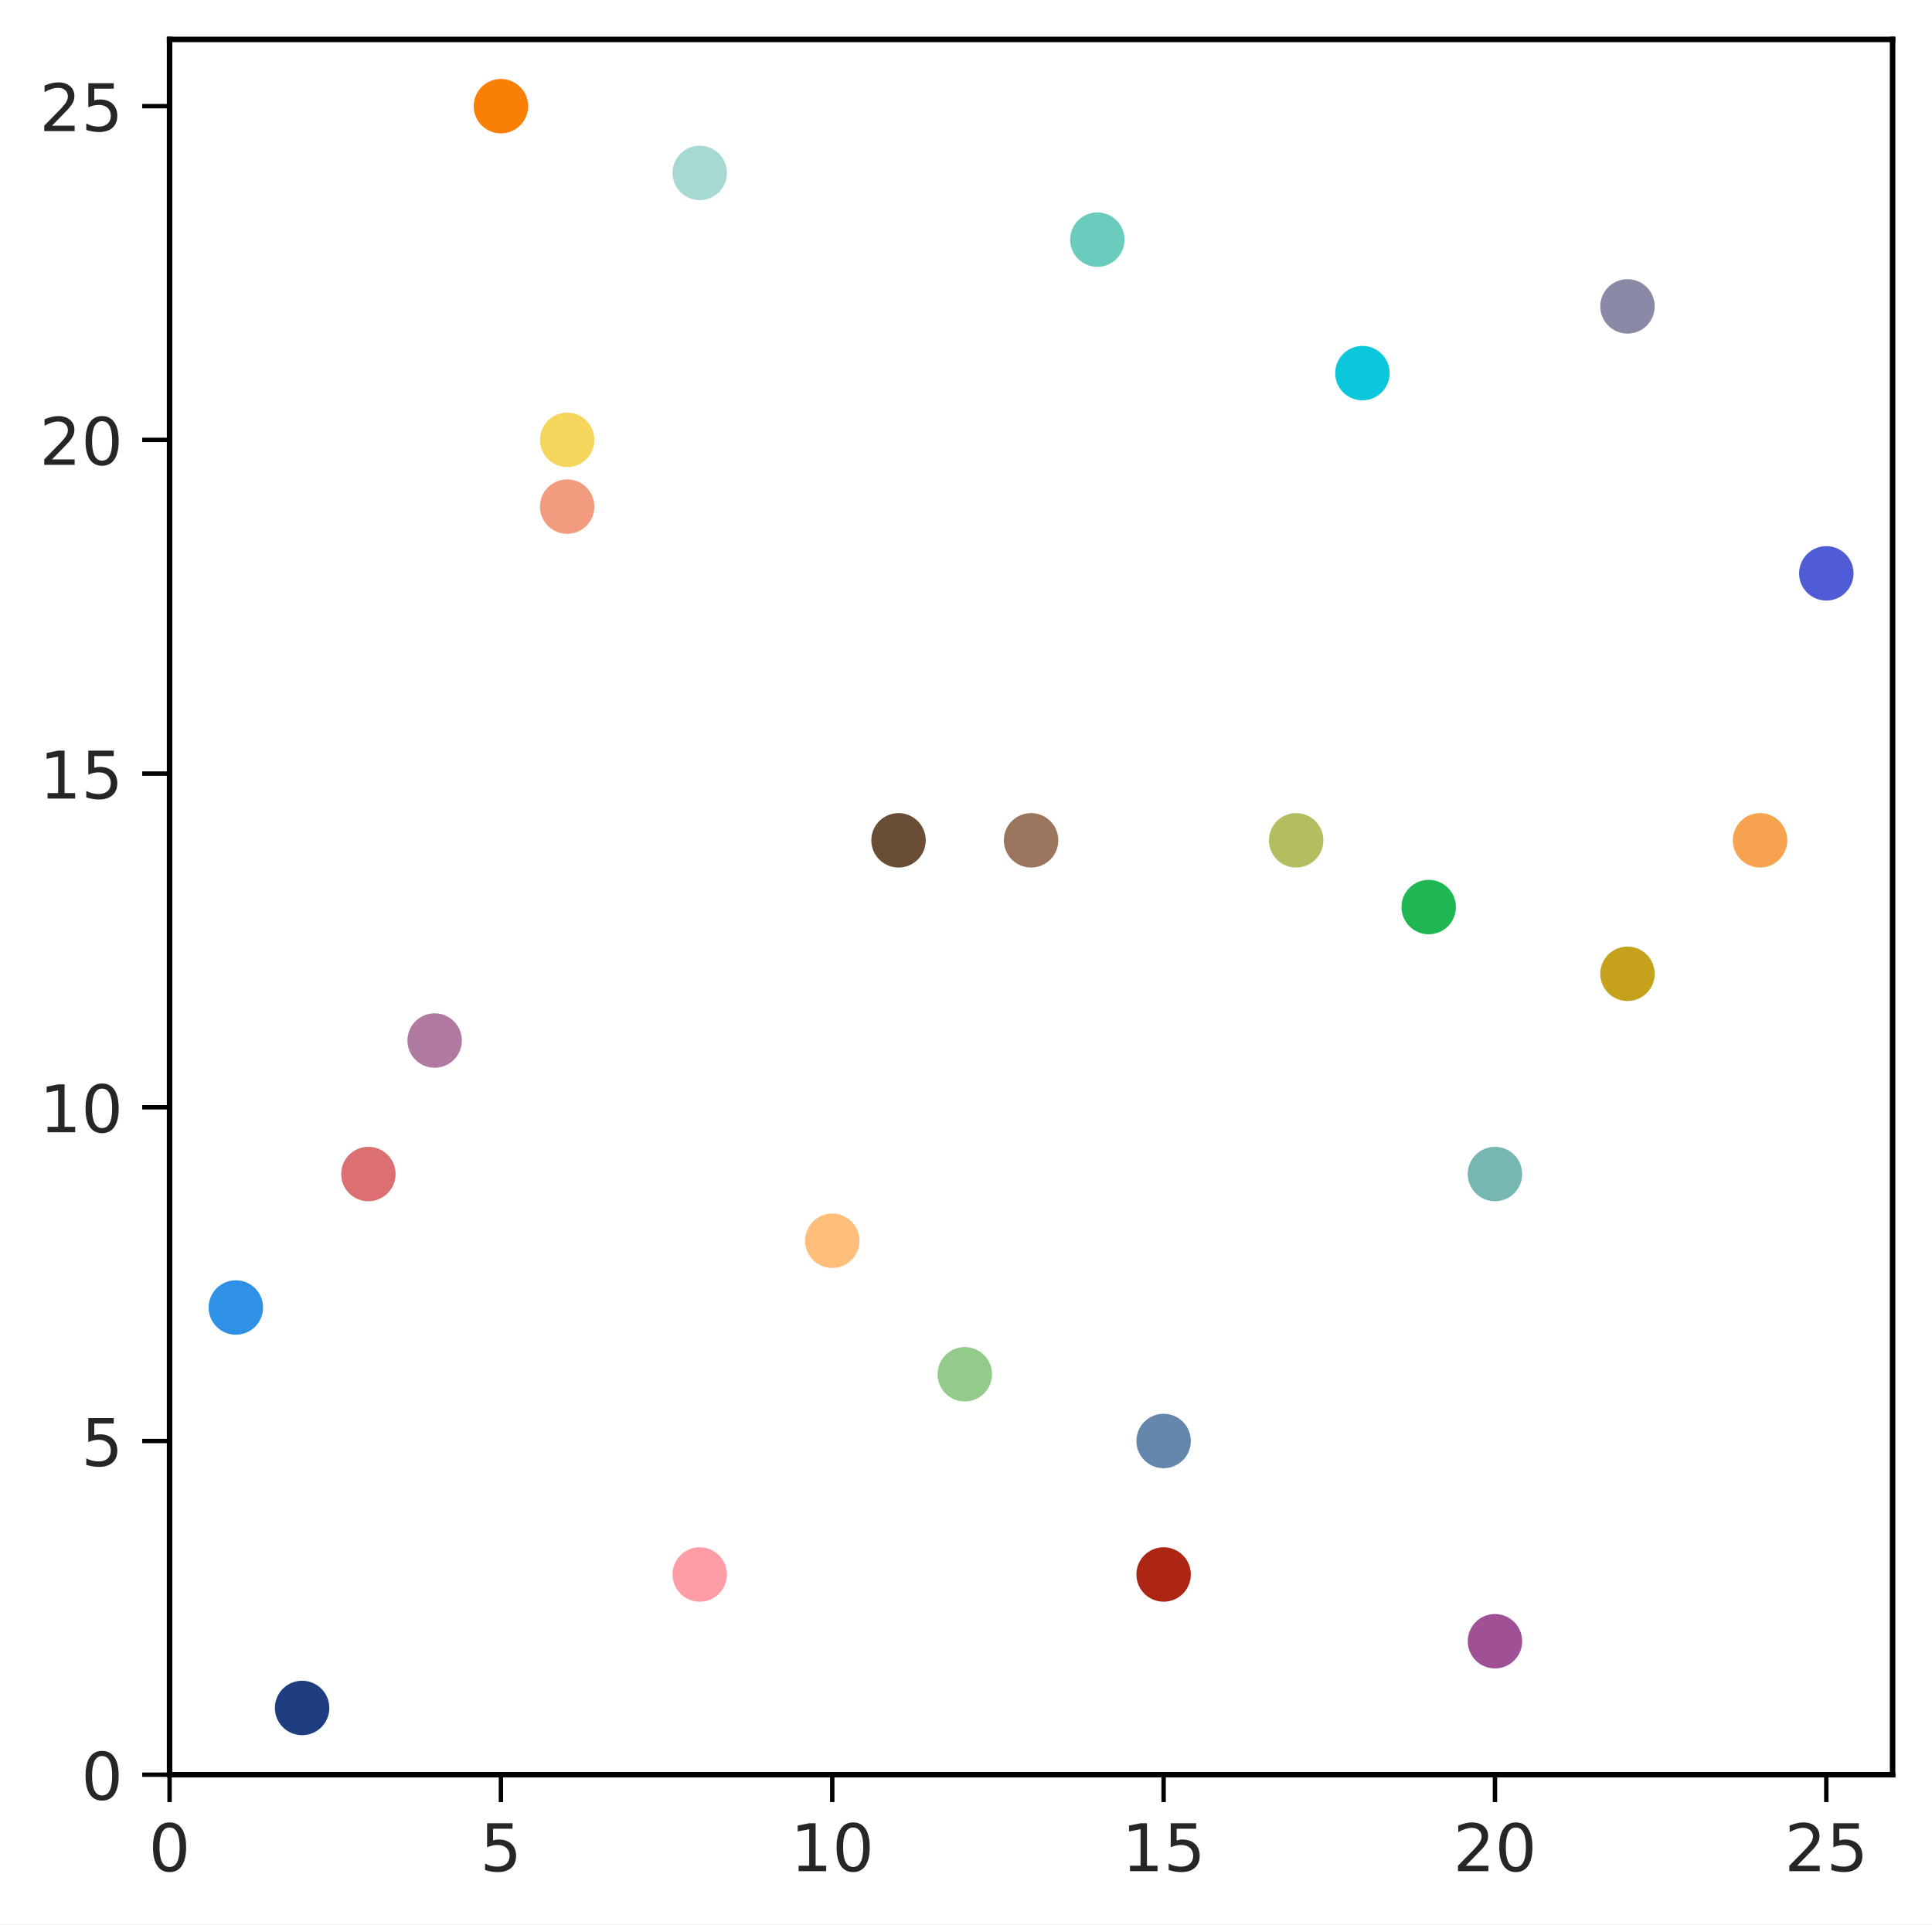
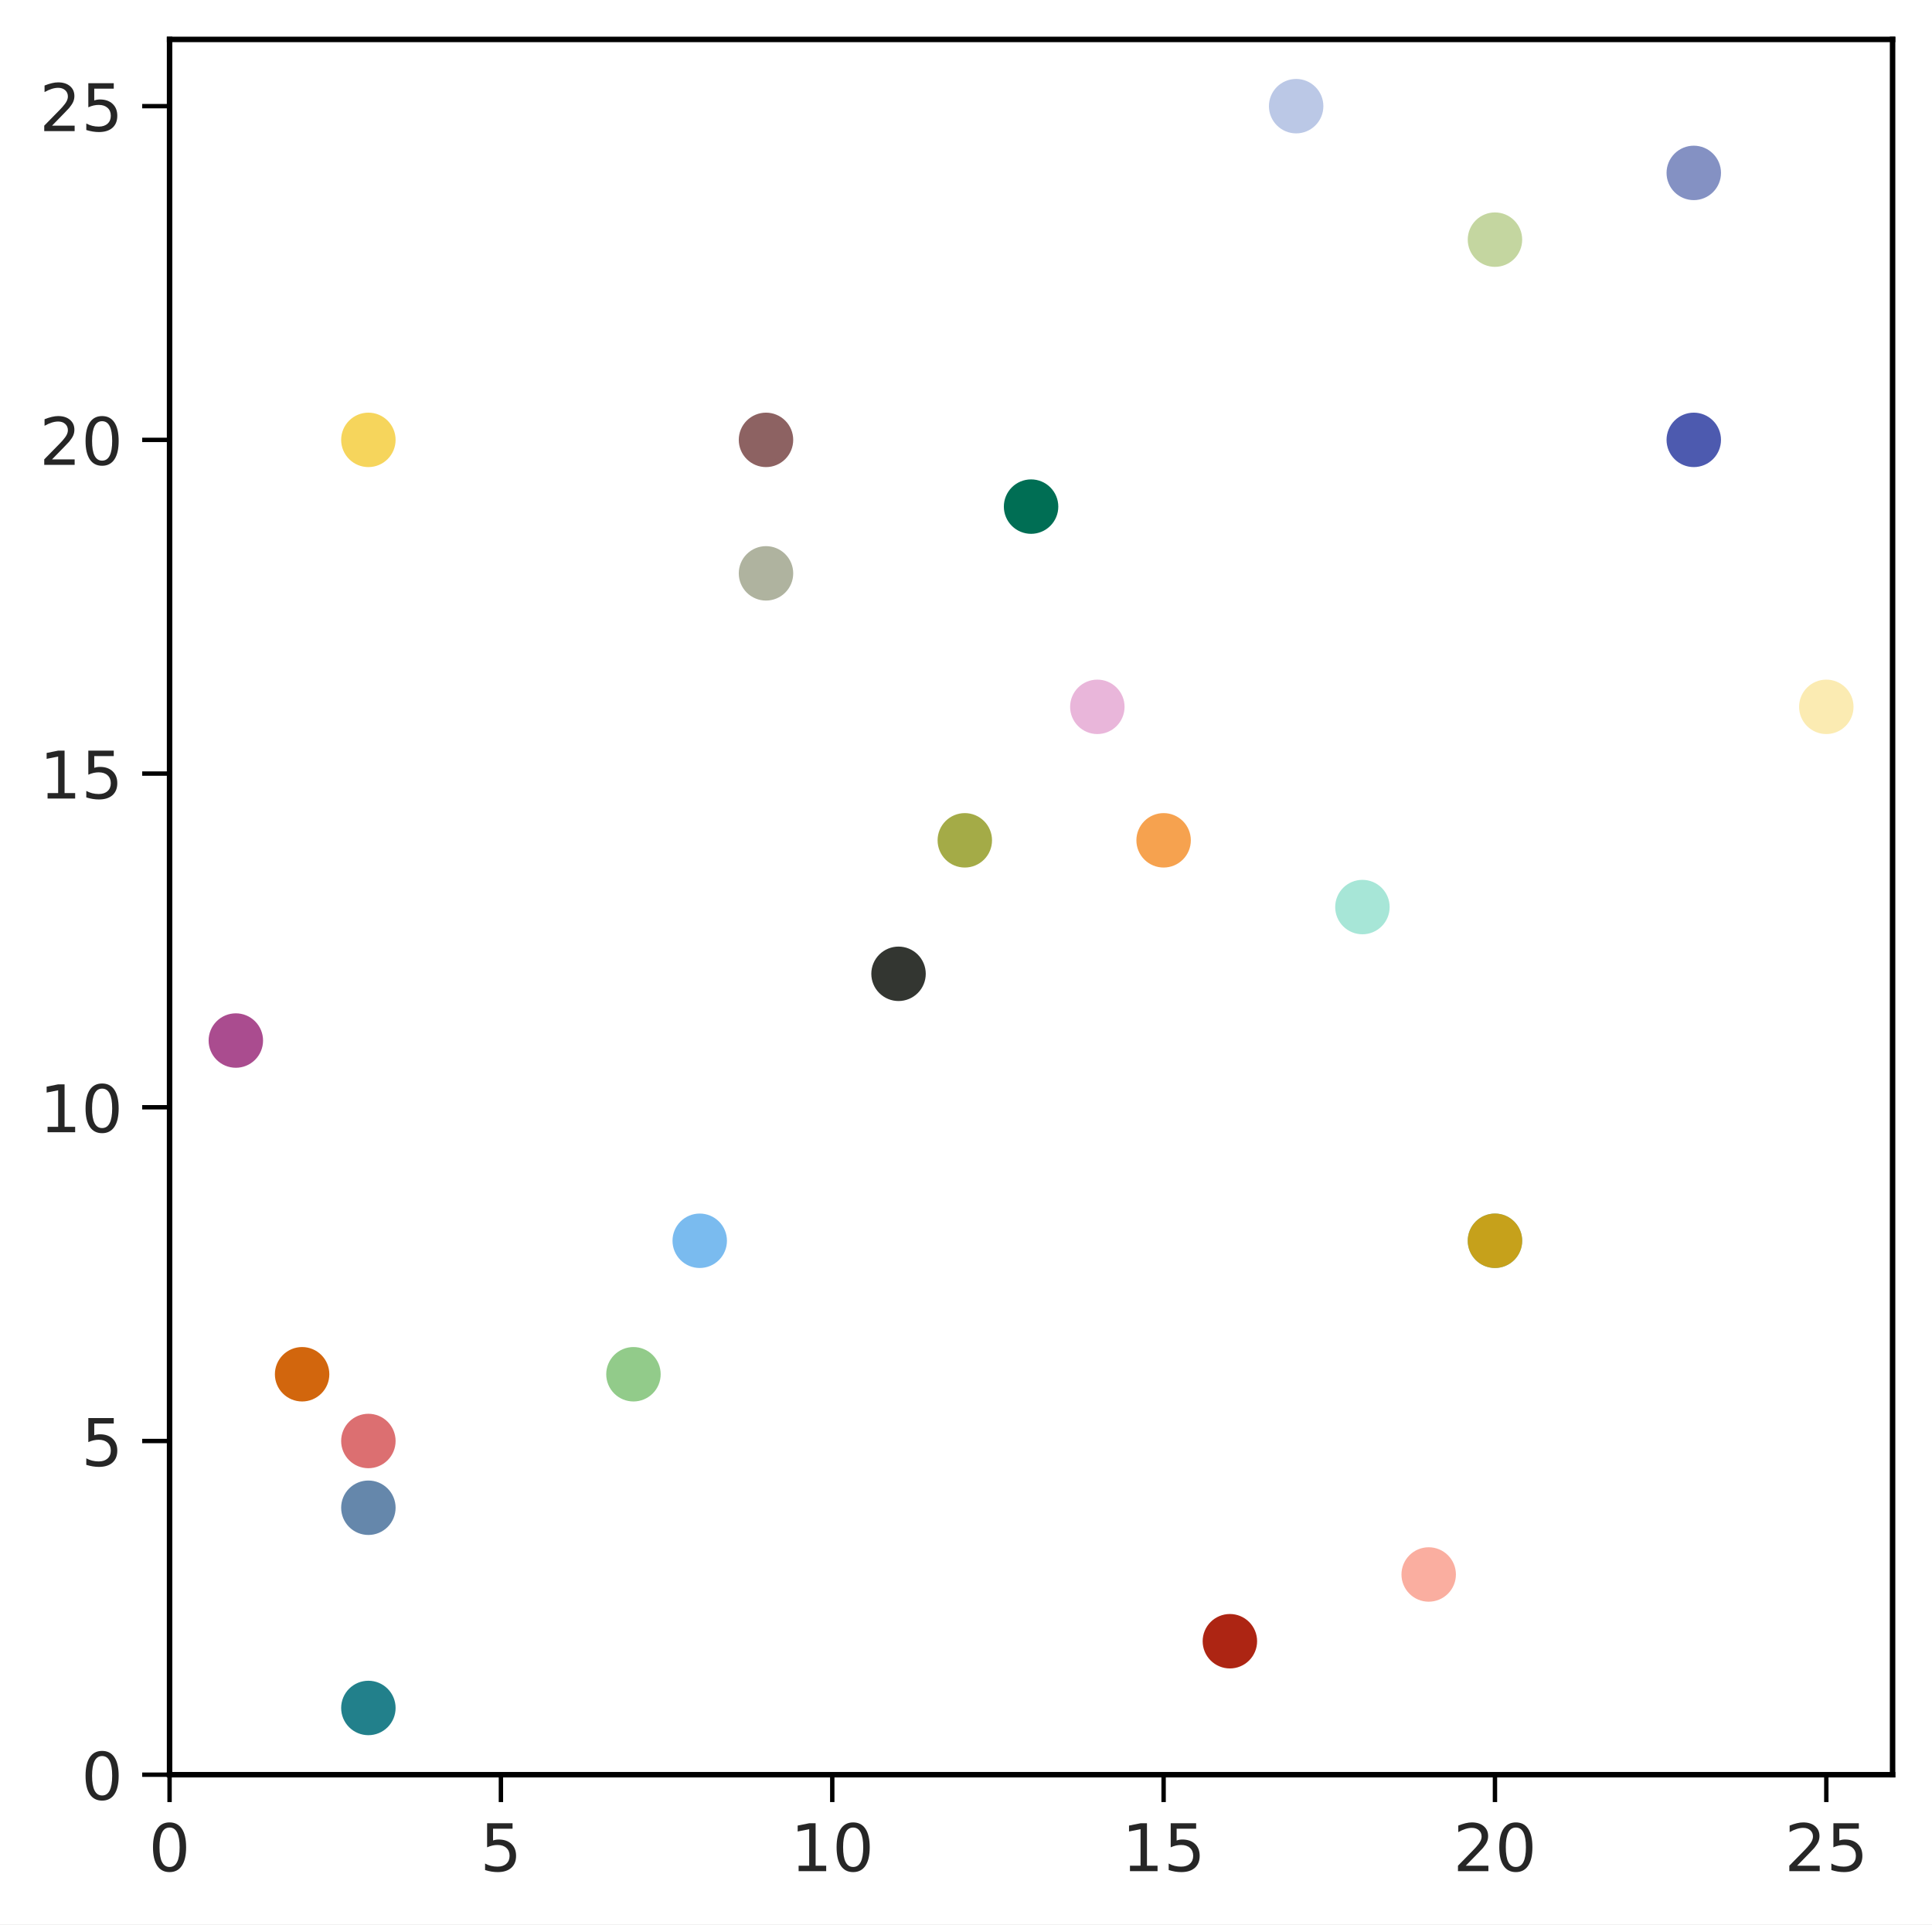
<svg xmlns="http://www.w3.org/2000/svg" xmlns:xlink="http://www.w3.org/1999/xlink" width="352.86pt" height="351.454pt" viewBox="0 0 352.86 351.454" version="1.1">
  <defs>
    <style type="text/css">*{stroke-linejoin: round; stroke-linecap: butt}</style>
  </defs>
  <g id="figure_1">
    <g id="patch_1">
      <path d="M 0 351.454  L 352.86 351.454  L 352.86 0  L 0 0  z " style="fill: #ffffff" />
    </g>
    <g id="axes_1">
      <g id="patch_2">
        <path d="M 30.97 324.14  L 345.66 324.14  L 345.66 7.2  L 30.97 7.2  z " style="fill: #ffffff" />
      </g>
      <g id="matplotlib.axis_1">
        <g id="xtick_1">
          <g id="line2d_1">
            <defs>
-               <path id="mcaed60b9c5" d="M 0 0  L 0 5  " style="stroke: #000000; stroke-width: 0.8" />
+               <path id="me8fc512c5f" d="M 0 0  L 0 5  " style="stroke: #000000; stroke-width: 0.8" />
            </defs>
            <g>
-               <use xlink:href="#mcaed60b9c5" x="30.97" y="324.14" style="stroke: #000000; stroke-width: 0.8" />
+               <use xlink:href="#me8fc512c5f" x="30.97" y="324.14" style="stroke: #000000; stroke-width: 0.8" />
            </g>
          </g>
          <g id="text_1">
            <g style="fill: #262626" transform="translate(27.1525 341.7581) scale(0.12 -0.12)">
              <defs>
                <path id="DejaVuSans-30" d="M 2034 4250  Q 1547 4250 1301 3770  Q 1056 3291 1056 2328  Q 1056 1369 1301 889  Q 1547 409 2034 409  Q 2525 409 2770 889  Q 3016 1369 3016 2328  Q 3016 3291 2770 3770  Q 2525 4250 2034 4250  z M 2034 4750  Q 2819 4750 3233 4129  Q 3647 3509 3647 2328  Q 3647 1150 3233 529  Q 2819 -91 2034 -91  Q 1250 -91 836 529  Q 422 1150 422 2328  Q 422 3509 836 4129  Q 1250 4750 2034 4750  z " transform="scale(0.015625)" />
              </defs>
              <use xlink:href="#DejaVuSans-30" />
            </g>
          </g>
        </g>
        <g id="xtick_2">
          <g id="line2d_2">
            <g>
-               <use xlink:href="#mcaed60b9c5" x="91.487" y="324.14" style="stroke: #000000; stroke-width: 0.8" />
+               <use xlink:href="#me8fc512c5f" x="91.487" y="324.14" style="stroke: #000000; stroke-width: 0.8" />
            </g>
          </g>
          <g id="text_2">
            <g style="fill: #262626" transform="translate(87.66981 341.7581) scale(0.12 -0.12)">
              <defs>
                <path id="DejaVuSans-35" d="M 691 4666  L 3169 4666  L 3169 4134  L 1269 4134  L 1269 2991  Q 1406 3038 1543 3061  Q 1681 3084 1819 3084  Q 2600 3084 3056 2656  Q 3513 2228 3513 1497  Q 3513 744 3044 326  Q 2575 -91 1722 -91  Q 1428 -91 1123 -41  Q 819 9 494 109  L 494 744  Q 775 591 1075 516  Q 1375 441 1709 441  Q 2250 441 2565 725  Q 2881 1009 2881 1497  Q 2881 1984 2565 2268  Q 2250 2553 1709 2553  Q 1456 2553 1204 2497  Q 953 2441 691 2322  L 691 4666  z " transform="scale(0.015625)" />
              </defs>
              <use xlink:href="#DejaVuSans-35" />
            </g>
          </g>
        </g>
        <g id="xtick_3">
          <g id="line2d_3">
            <g>
-               <use xlink:href="#mcaed60b9c5" x="152.005" y="324.14" style="stroke: #000000; stroke-width: 0.8" />
+               <use xlink:href="#me8fc512c5f" x="152.005" y="324.14" style="stroke: #000000; stroke-width: 0.8" />
            </g>
          </g>
          <g id="text_3">
            <g style="fill: #262626" transform="translate(144.3696 341.7581) scale(0.12 -0.12)">
              <defs>
                <path id="DejaVuSans-31" d="M 794 531  L 1825 531  L 1825 4091  L 703 3866  L 703 4441  L 1819 4666  L 2450 4666  L 2450 531  L 3481 531  L 3481 0  L 794 0  L 794 531  z " transform="scale(0.015625)" />
              </defs>
              <use xlink:href="#DejaVuSans-31" />
              <use xlink:href="#DejaVuSans-30" transform="translate(63.62305 0)" />
            </g>
          </g>
        </g>
        <g id="xtick_4">
          <g id="line2d_4">
            <g>
-               <use xlink:href="#mcaed60b9c5" x="212.522" y="324.14" style="stroke: #000000; stroke-width: 0.8" />
+               <use xlink:href="#me8fc512c5f" x="212.522" y="324.14" style="stroke: #000000; stroke-width: 0.8" />
            </g>
          </g>
          <g id="text_4">
            <g style="fill: #262626" transform="translate(204.8869 341.7581) scale(0.12 -0.12)">
              <use xlink:href="#DejaVuSans-31" />
              <use xlink:href="#DejaVuSans-35" transform="translate(63.62305 0)" />
            </g>
          </g>
        </g>
        <g id="xtick_5">
          <g id="line2d_5">
            <g>
-               <use xlink:href="#mcaed60b9c5" x="273.039" y="324.14" style="stroke: #000000; stroke-width: 0.8" />
+               <use xlink:href="#me8fc512c5f" x="273.039" y="324.14" style="stroke: #000000; stroke-width: 0.8" />
            </g>
          </g>
          <g id="text_5">
            <g style="fill: #262626" transform="translate(265.4042 341.7581) scale(0.12 -0.12)">
              <defs>
                <path id="DejaVuSans-32" d="M 1228 531  L 3431 531  L 3431 0  L 469 0  L 469 531  Q 828 903 1448 1529  Q 2069 2156 2228 2338  Q 2531 2678 2651 2914  Q 2772 3150 2772 3378  Q 2772 3750 2511 3984  Q 2250 4219 1831 4219  Q 1534 4219 1204 4116  Q 875 4013 500 3803  L 500 4441  Q 881 4594 1212 4672  Q 1544 4750 1819 4750  Q 2544 4750 2975 4387  Q 3406 4025 3406 3419  Q 3406 3131 3298 2873  Q 3191 2616 2906 2266  Q 2828 2175 2409 1742  Q 1991 1309 1228 531  z " transform="scale(0.015625)" />
              </defs>
              <use xlink:href="#DejaVuSans-32" />
              <use xlink:href="#DejaVuSans-30" transform="translate(63.62305 0)" />
            </g>
          </g>
        </g>
        <g id="xtick_6">
          <g id="line2d_6">
            <g>
-               <use xlink:href="#mcaed60b9c5" x="333.557" y="324.14" style="stroke: #000000; stroke-width: 0.8" />
+               <use xlink:href="#me8fc512c5f" x="333.557" y="324.14" style="stroke: #000000; stroke-width: 0.8" />
            </g>
          </g>
          <g id="text_6">
            <g style="fill: #262626" transform="translate(325.9215 341.7581) scale(0.12 -0.12)">
              <use xlink:href="#DejaVuSans-32" />
              <use xlink:href="#DejaVuSans-35" transform="translate(63.62305 0)" />
            </g>
          </g>
        </g>
      </g>
      <g id="matplotlib.axis_2">
        <g id="ytick_1">
          <g id="line2d_7">
            <defs>
-               <path id="m74946ea2e3" d="M 0 0  L -5 0  " style="stroke: #000000; stroke-width: 0.8" />
+               <path id="m443474a68a" d="M 0 0  L -5 0  " style="stroke: #000000; stroke-width: 0.8" />
            </defs>
            <g>
-               <use xlink:href="#m74946ea2e3" x="30.97" y="324.14" style="stroke: #000000; stroke-width: 0.8" />
+               <use xlink:href="#m443474a68a" x="30.97" y="324.14" style="stroke: #000000; stroke-width: 0.8" />
            </g>
          </g>
          <g id="text_7">
            <g style="fill: #262626" transform="translate(14.835 328.6991) scale(0.12 -0.12)">
              <use xlink:href="#DejaVuSans-30" />
            </g>
          </g>
        </g>
        <g id="ytick_2">
          <g id="line2d_8">
            <g>
-               <use xlink:href="#m74946ea2e3" x="30.97" y="263.19" style="stroke: #000000; stroke-width: 0.8" />
+               <use xlink:href="#m443474a68a" x="30.97" y="263.19" style="stroke: #000000; stroke-width: 0.8" />
            </g>
          </g>
          <g id="text_8">
            <g style="fill: #262626" transform="translate(14.835 267.7491) scale(0.12 -0.12)">
              <use xlink:href="#DejaVuSans-35" />
            </g>
          </g>
        </g>
        <g id="ytick_3">
          <g id="line2d_9">
            <g>
-               <use xlink:href="#m74946ea2e3" x="30.97" y="202.24" style="stroke: #000000; stroke-width: 0.8" />
+               <use xlink:href="#m443474a68a" x="30.97" y="202.24" style="stroke: #000000; stroke-width: 0.8" />
            </g>
          </g>
          <g id="text_9">
            <g style="fill: #262626" transform="translate(7.2 206.7991) scale(0.12 -0.12)">
              <use xlink:href="#DejaVuSans-31" />
              <use xlink:href="#DejaVuSans-30" transform="translate(63.62305 0)" />
            </g>
          </g>
        </g>
        <g id="ytick_4">
          <g id="line2d_10">
            <g>
-               <use xlink:href="#m74946ea2e3" x="30.97" y="141.29" style="stroke: #000000; stroke-width: 0.8" />
+               <use xlink:href="#m443474a68a" x="30.97" y="141.29" style="stroke: #000000; stroke-width: 0.8" />
            </g>
          </g>
          <g id="text_10">
            <g style="fill: #262626" transform="translate(7.2 145.8491) scale(0.12 -0.12)">
              <use xlink:href="#DejaVuSans-31" />
              <use xlink:href="#DejaVuSans-35" transform="translate(63.62305 0)" />
            </g>
          </g>
        </g>
        <g id="ytick_5">
          <g id="line2d_11">
            <g>
-               <use xlink:href="#m74946ea2e3" x="30.97" y="80.34" style="stroke: #000000; stroke-width: 0.8" />
+               <use xlink:href="#m443474a68a" x="30.97" y="80.34" style="stroke: #000000; stroke-width: 0.8" />
            </g>
          </g>
          <g id="text_11">
            <g style="fill: #262626" transform="translate(7.2 84.89906) scale(0.12 -0.12)">
              <use xlink:href="#DejaVuSans-32" />
              <use xlink:href="#DejaVuSans-30" transform="translate(63.62305 0)" />
            </g>
          </g>
        </g>
        <g id="ytick_6">
          <g id="line2d_12">
            <g>
-               <use xlink:href="#m74946ea2e3" x="30.97" y="19.39" style="stroke: #000000; stroke-width: 0.8" />
+               <use xlink:href="#m443474a68a" x="30.97" y="19.39" style="stroke: #000000; stroke-width: 0.8" />
            </g>
          </g>
          <g id="text_12">
            <g style="fill: #262626" transform="translate(7.2 23.94906) scale(0.12 -0.12)">
              <use xlink:href="#DejaVuSans-32" />
              <use xlink:href="#DejaVuSans-35" transform="translate(63.62305 0)" />
            </g>
          </g>
        </g>
      </g>
      <g id="PathCollection_1">
        <defs>
-           <path id="C0_0_d194d03b5c" d="M 0 4.472  C 1.186 4.472 2.324 4.001 3.162 3.162  C 4.001 2.324 4.472 1.186 4.472 -0  C 4.472 -1.186 4.001 -2.324 3.162 -3.162  C 2.324 -4.001 1.186 -4.472 0 -4.472  C -1.186 -4.472 -2.324 -4.001 -3.162 -3.162  C -4.001 -2.324 -4.472 -1.186 -4.472 0  C -4.472 1.186 -4.001 2.324 -3.162 3.162  C -2.324 4.001 -1.186 4.472 0 4.472  z " />
+           <path id="C0_0_f50bb2d687" d="M 0 4.472  C 1.186 4.472 2.324 4.001 3.162 3.162  C 4.001 2.324 4.472 1.186 4.472 -0  C 4.472 -1.186 4.001 -2.324 3.162 -3.162  C 2.324 -4.001 1.186 -4.472 0 -4.472  C -1.186 -4.472 -2.324 -4.001 -3.162 -3.162  C -4.001 -2.324 -4.472 -1.186 -4.472 0  C -4.472 1.186 -4.001 2.324 -3.162 3.162  C -2.324 4.001 -1.186 4.472 0 4.472  z " />
        </defs>
-         <g clip-path="url(#p1db78fb361)">
-           <use xlink:href="#C0_0_d194d03b5c" x="212.522" y="287.57" style="fill: #ad2513; stroke: #ad2513" />
-         </g>
-         <g clip-path="url(#p1db78fb361)">
-           <use xlink:href="#C0_0_d194d03b5c" x="43.073" y="238.81" style="fill: #2e91e5; stroke: #2e91e5" />
-         </g>
-         <g clip-path="url(#p1db78fb361)">
-           <use xlink:href="#C0_0_d194d03b5c" x="79.384" y="190.05" style="fill: #b07aa1; stroke: #b07aa1" />
-         </g>
-         <g clip-path="url(#p1db78fb361)">
-           <use xlink:href="#C0_0_d194d03b5c" x="127.798" y="287.57" style="fill: #ff9da7; stroke: #ff9da7" />
-         </g>
-         <g clip-path="url(#p1db78fb361)">
-           <use xlink:href="#C0_0_d194d03b5c" x="248.832" y="68.15" style="fill: #0ac7dc; stroke: #0ac7dc" />
-         </g>
-         <g clip-path="url(#p1db78fb361)">
-           <use xlink:href="#C0_0_d194d03b5c" x="273.039" y="299.76" style="fill: #a05195; stroke: #a05195" />
-         </g>
-         <g clip-path="url(#p1db78fb361)">
-           <use xlink:href="#C0_0_d194d03b5c" x="200.418" y="43.77" style="fill: #6accbc; stroke: #6accbc" />
-         </g>
-         <g clip-path="url(#p1db78fb361)">
-           <use xlink:href="#C0_0_d194d03b5c" x="260.936" y="165.67" style="fill: #1eb754; stroke: #1eb754" />
-         </g>
-         <g clip-path="url(#p1db78fb361)">
-           <use xlink:href="#C0_0_d194d03b5c" x="152.005" y="226.62" style="fill: #ffbe7a; stroke: #ffbe7a" />
-         </g>
-         <g clip-path="url(#p1db78fb361)">
-           <use xlink:href="#C0_0_d194d03b5c" x="297.246" y="55.96" style="fill: #8a89a6; stroke: #8a89a6" />
-         </g>
-         <g clip-path="url(#p1db78fb361)">
-           <use xlink:href="#C0_0_d194d03b5c" x="127.798" y="31.58" style="fill: #a7d9d3; stroke: #a7d9d3" />
-         </g>
-         <g clip-path="url(#p1db78fb361)">
-           <use xlink:href="#C0_0_d194d03b5c" x="91.487" y="19.39" style="fill: #f97f05; stroke: #f97f05" />
-         </g>
-         <g clip-path="url(#p1db78fb361)">
-           <use xlink:href="#C0_0_d194d03b5c" x="273.039" y="214.43" style="fill: #76b7b2; stroke: #76b7b2" />
-         </g>
-         <g clip-path="url(#p1db78fb361)">
-           <use xlink:href="#C0_0_d194d03b5c" x="176.212" y="251" style="fill: #92cb8a; stroke: #92cb8a" />
-         </g>
-         <g clip-path="url(#p1db78fb361)">
-           <use xlink:href="#C0_0_d194d03b5c" x="55.177" y="311.95" style="fill: #1f3e80; stroke: #1f3e80" />
-         </g>
-         <g clip-path="url(#p1db78fb361)">
-           <use xlink:href="#C0_0_d194d03b5c" x="103.591" y="80.34" style="fill: #f6d55c; stroke: #f6d55c" />
-         </g>
-         <g clip-path="url(#p1db78fb361)">
-           <use xlink:href="#C0_0_d194d03b5c" x="164.108" y="153.48" style="fill: #694d34; stroke: #694d34" />
-         </g>
-         <g clip-path="url(#p1db78fb361)">
-           <use xlink:href="#C0_0_d194d03b5c" x="103.591" y="92.53" style="fill: #f39b7f; stroke: #f39b7f" />
-         </g>
-         <g clip-path="url(#p1db78fb361)">
-           <use xlink:href="#C0_0_d194d03b5c" x="188.315" y="153.48" style="fill: #9c755f; stroke: #9c755f" />
-         </g>
-         <g clip-path="url(#p1db78fb361)">
-           <use xlink:href="#C0_0_d194d03b5c" x="67.28" y="214.43" style="fill: #dc6f71; stroke: #dc6f71" />
-         </g>
-         <g clip-path="url(#p1db78fb361)">
-           <use xlink:href="#C0_0_d194d03b5c" x="321.453" y="153.48" style="fill: #f6a24f; stroke: #f6a24f" />
-         </g>
-         <g clip-path="url(#p1db78fb361)">
-           <use xlink:href="#C0_0_d194d03b5c" x="212.522" y="263.19" style="fill: #6587ab; stroke: #6587ab" />
-         </g>
-         <g clip-path="url(#p1db78fb361)">
-           <use xlink:href="#C0_0_d194d03b5c" x="297.246" y="177.86" style="fill: #c6a11b; stroke: #c6a11b" />
-         </g>
-         <g clip-path="url(#p1db78fb361)">
-           <use xlink:href="#C0_0_d194d03b5c" x="333.557" y="104.72" style="fill: #4f5cd5; stroke: #4f5cd5" />
-         </g>
-         <g clip-path="url(#p1db78fb361)">
-           <use xlink:href="#C0_0_d194d03b5c" x="236.729" y="153.48" style="fill: #b5bd61; stroke: #b5bd61" />
+         <g clip-path="url(#p304383df83)">
+           <use xlink:href="#C0_0_f50bb2d687" x="224.625" y="299.76" style="fill: #ad2513; stroke: #ad2513" />
+         </g>
+         <g clip-path="url(#p304383df83)">
+           <use xlink:href="#C0_0_f50bb2d687" x="127.798" y="226.62" style="fill: #7abbef; stroke: #7abbef" />
+         </g>
+         <g clip-path="url(#p304383df83)">
+           <use xlink:href="#C0_0_f50bb2d687" x="55.177" y="251" style="fill: #d2660d; stroke: #d2660d" />
+         </g>
+         <g clip-path="url(#p304383df83)">
+           <use xlink:href="#C0_0_f50bb2d687" x="67.28" y="263.19" style="fill: #dc6f71; stroke: #dc6f71" />
+         </g>
+         <g clip-path="url(#p304383df83)">
+           <use xlink:href="#C0_0_f50bb2d687" x="139.901" y="80.34" style="fill: #8d6262; stroke: #8d6262" />
+         </g>
+         <g clip-path="url(#p304383df83)">
+           <use xlink:href="#C0_0_f50bb2d687" x="260.936" y="287.57" style="fill: #faaea0; stroke: #faaea0" />
+         </g>
+         <g clip-path="url(#p304383df83)">
+           <use xlink:href="#C0_0_f50bb2d687" x="273.039" y="43.77" style="fill: #c4d6a0; stroke: #c4d6a0" />
+         </g>
+         <g clip-path="url(#p304383df83)">
+           <use xlink:href="#C0_0_f50bb2d687" x="188.315" y="92.53" style="fill: #006e54; stroke: #006e54" />
+         </g>
+         <g clip-path="url(#p304383df83)">
+           <use xlink:href="#C0_0_f50bb2d687" x="248.832" y="165.67" style="fill: #a7e6d7; stroke: #a7e6d7" />
+         </g>
+         <g clip-path="url(#p304383df83)">
+           <use xlink:href="#C0_0_f50bb2d687" x="309.35" y="80.34" style="fill: #4d5aaf; stroke: #4d5aaf" />
+         </g>
+         <g clip-path="url(#p304383df83)">
+           <use xlink:href="#C0_0_f50bb2d687" x="309.35" y="31.58" style="fill: #8491c3; stroke: #8491c3" />
+         </g>
+         <g clip-path="url(#p304383df83)">
+           <use xlink:href="#C0_0_f50bb2d687" x="236.729" y="19.39" style="fill: #bbc8e6; stroke: #bbc8e6" />
+         </g>
+         <g clip-path="url(#p304383df83)">
+           <use xlink:href="#C0_0_f50bb2d687" x="273.039" y="226.62" style="fill: #76b7b2; stroke: #76b7b2" />
+         </g>
+         <g clip-path="url(#p304383df83)">
+           <use xlink:href="#C0_0_f50bb2d687" x="115.694" y="251" style="fill: #92cb8a; stroke: #92cb8a" />
+         </g>
+         <g clip-path="url(#p304383df83)">
+           <use xlink:href="#C0_0_f50bb2d687" x="67.28" y="311.95" style="fill: #22808b; stroke: #22808b" />
+         </g>
+         <g clip-path="url(#p304383df83)">
+           <use xlink:href="#C0_0_f50bb2d687" x="67.28" y="80.34" style="fill: #f6d55c; stroke: #f6d55c" />
+         </g>
+         <g clip-path="url(#p304383df83)">
+           <use xlink:href="#C0_0_f50bb2d687" x="139.901" y="104.72" style="fill: #afb39f; stroke: #afb39f" />
+         </g>
+         <g clip-path="url(#p304383df83)">
+           <use xlink:href="#C0_0_f50bb2d687" x="164.108" y="177.86" style="fill: #333631; stroke: #333631" />
+         </g>
+         <g clip-path="url(#p304383df83)">
+           <use xlink:href="#C0_0_f50bb2d687" x="200.418" y="129.1" style="fill: #e9b6da; stroke: #e9b6da" />
+         </g>
+         <g clip-path="url(#p304383df83)">
+           <use xlink:href="#C0_0_f50bb2d687" x="43.073" y="190.05" style="fill: #aa4c8f; stroke: #aa4c8f" />
+         </g>
+         <g clip-path="url(#p304383df83)">
+           <use xlink:href="#C0_0_f50bb2d687" x="212.522" y="153.48" style="fill: #f6a24f; stroke: #f6a24f" />
+         </g>
+         <g clip-path="url(#p304383df83)">
+           <use xlink:href="#C0_0_f50bb2d687" x="67.28" y="275.38" style="fill: #6587ab; stroke: #6587ab" />
+         </g>
+         <g clip-path="url(#p304383df83)">
+           <use xlink:href="#C0_0_f50bb2d687" x="333.557" y="129.1" style="fill: #fbebb2; stroke: #fbebb2" />
+         </g>
+         <g clip-path="url(#p304383df83)">
+           <use xlink:href="#C0_0_f50bb2d687" x="273.039" y="226.62" style="fill: #c6a11b; stroke: #c6a11b" />
+         </g>
+         <g clip-path="url(#p304383df83)">
+           <use xlink:href="#C0_0_f50bb2d687" x="176.212" y="153.48" style="fill: #a4ab47; stroke: #a4ab47" />
        </g>
      </g>
      <g id="patch_3">
        <path d="M 30.97 324.14  L 30.97 7.2  " style="fill: none; stroke: #000000; stroke-linejoin: miter; stroke-linecap: square" />
      </g>
      <g id="patch_4">
        <path d="M 345.66 324.14  L 345.66 7.2  " style="fill: none; stroke: #000000; stroke-linejoin: miter; stroke-linecap: square" />
      </g>
      <g id="patch_5">
        <path d="M 30.97 324.14  L 345.66 324.14  " style="fill: none; stroke: #000000; stroke-linejoin: miter; stroke-linecap: square" />
      </g>
      <g id="patch_6">
        <path d="M 30.97 7.2  L 345.66 7.2  " style="fill: none; stroke: #000000; stroke-linejoin: miter; stroke-linecap: square" />
      </g>
    </g>
  </g>
  <defs>
-     <clipPath id="p1db78fb361">
+     <clipPath id="p304383df83">
      <rect x="30.97" y="7.2" width="314.69" height="316.94" />
    </clipPath>
  </defs>
</svg>
